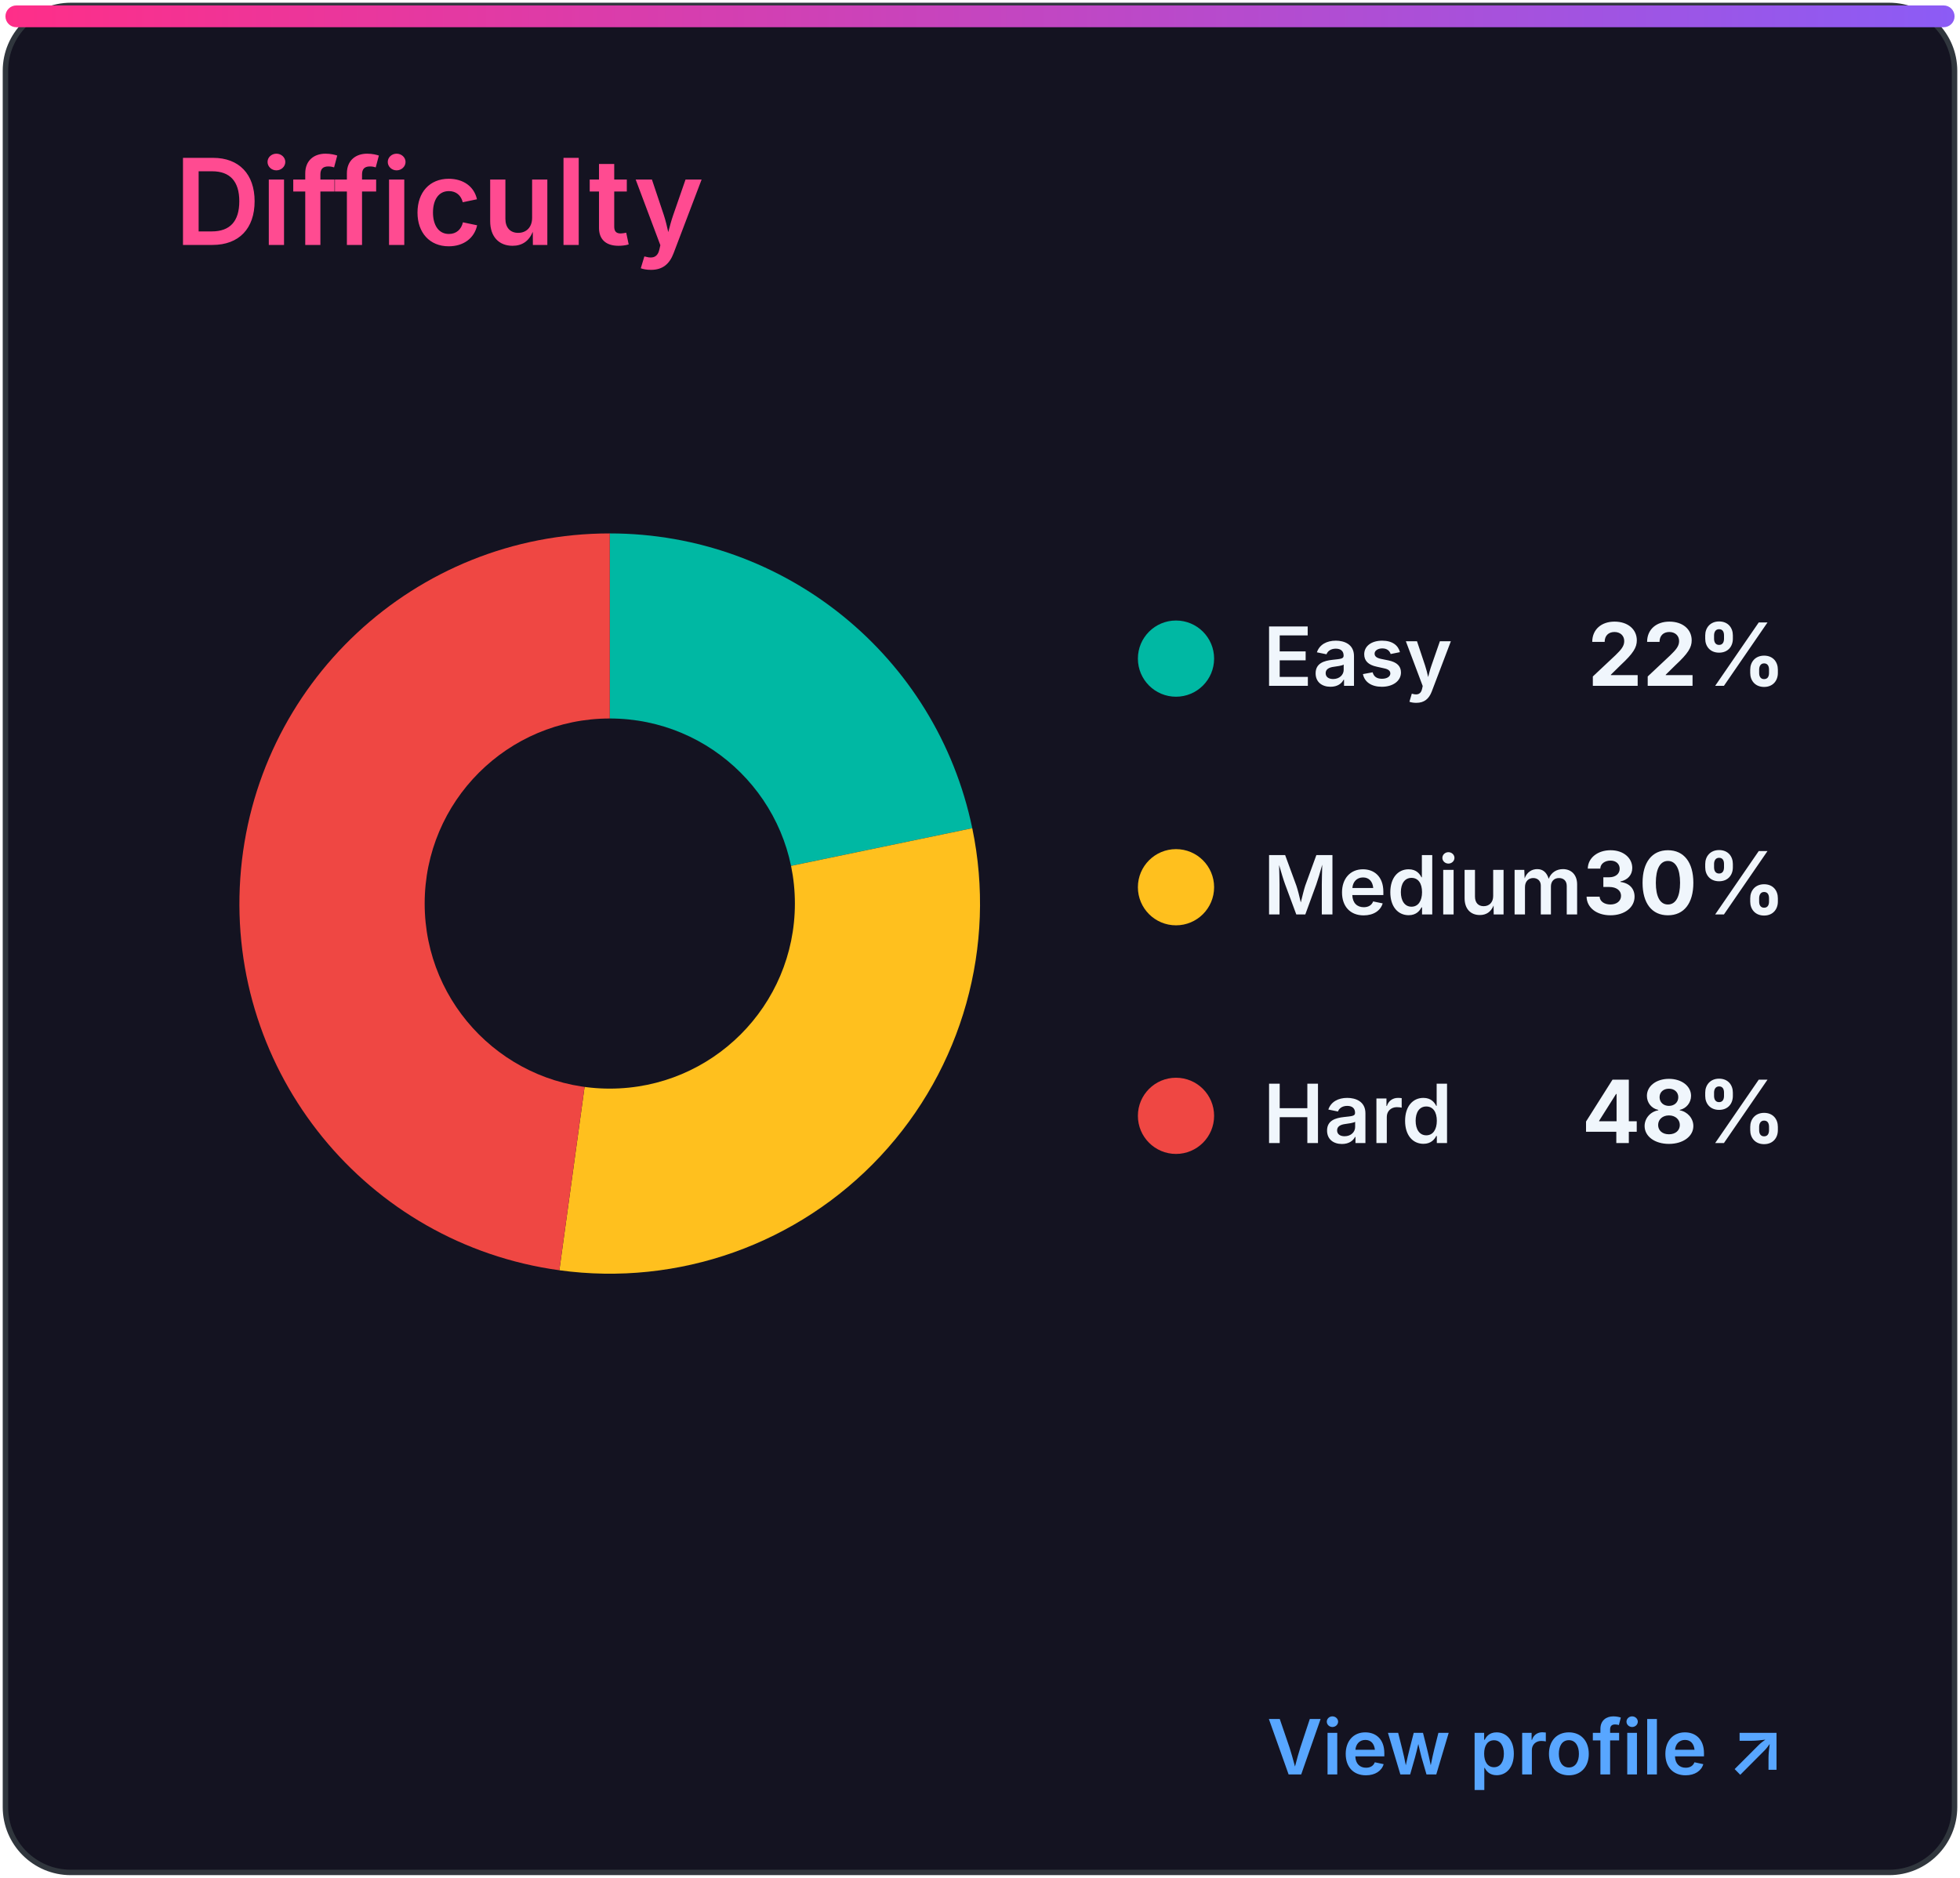
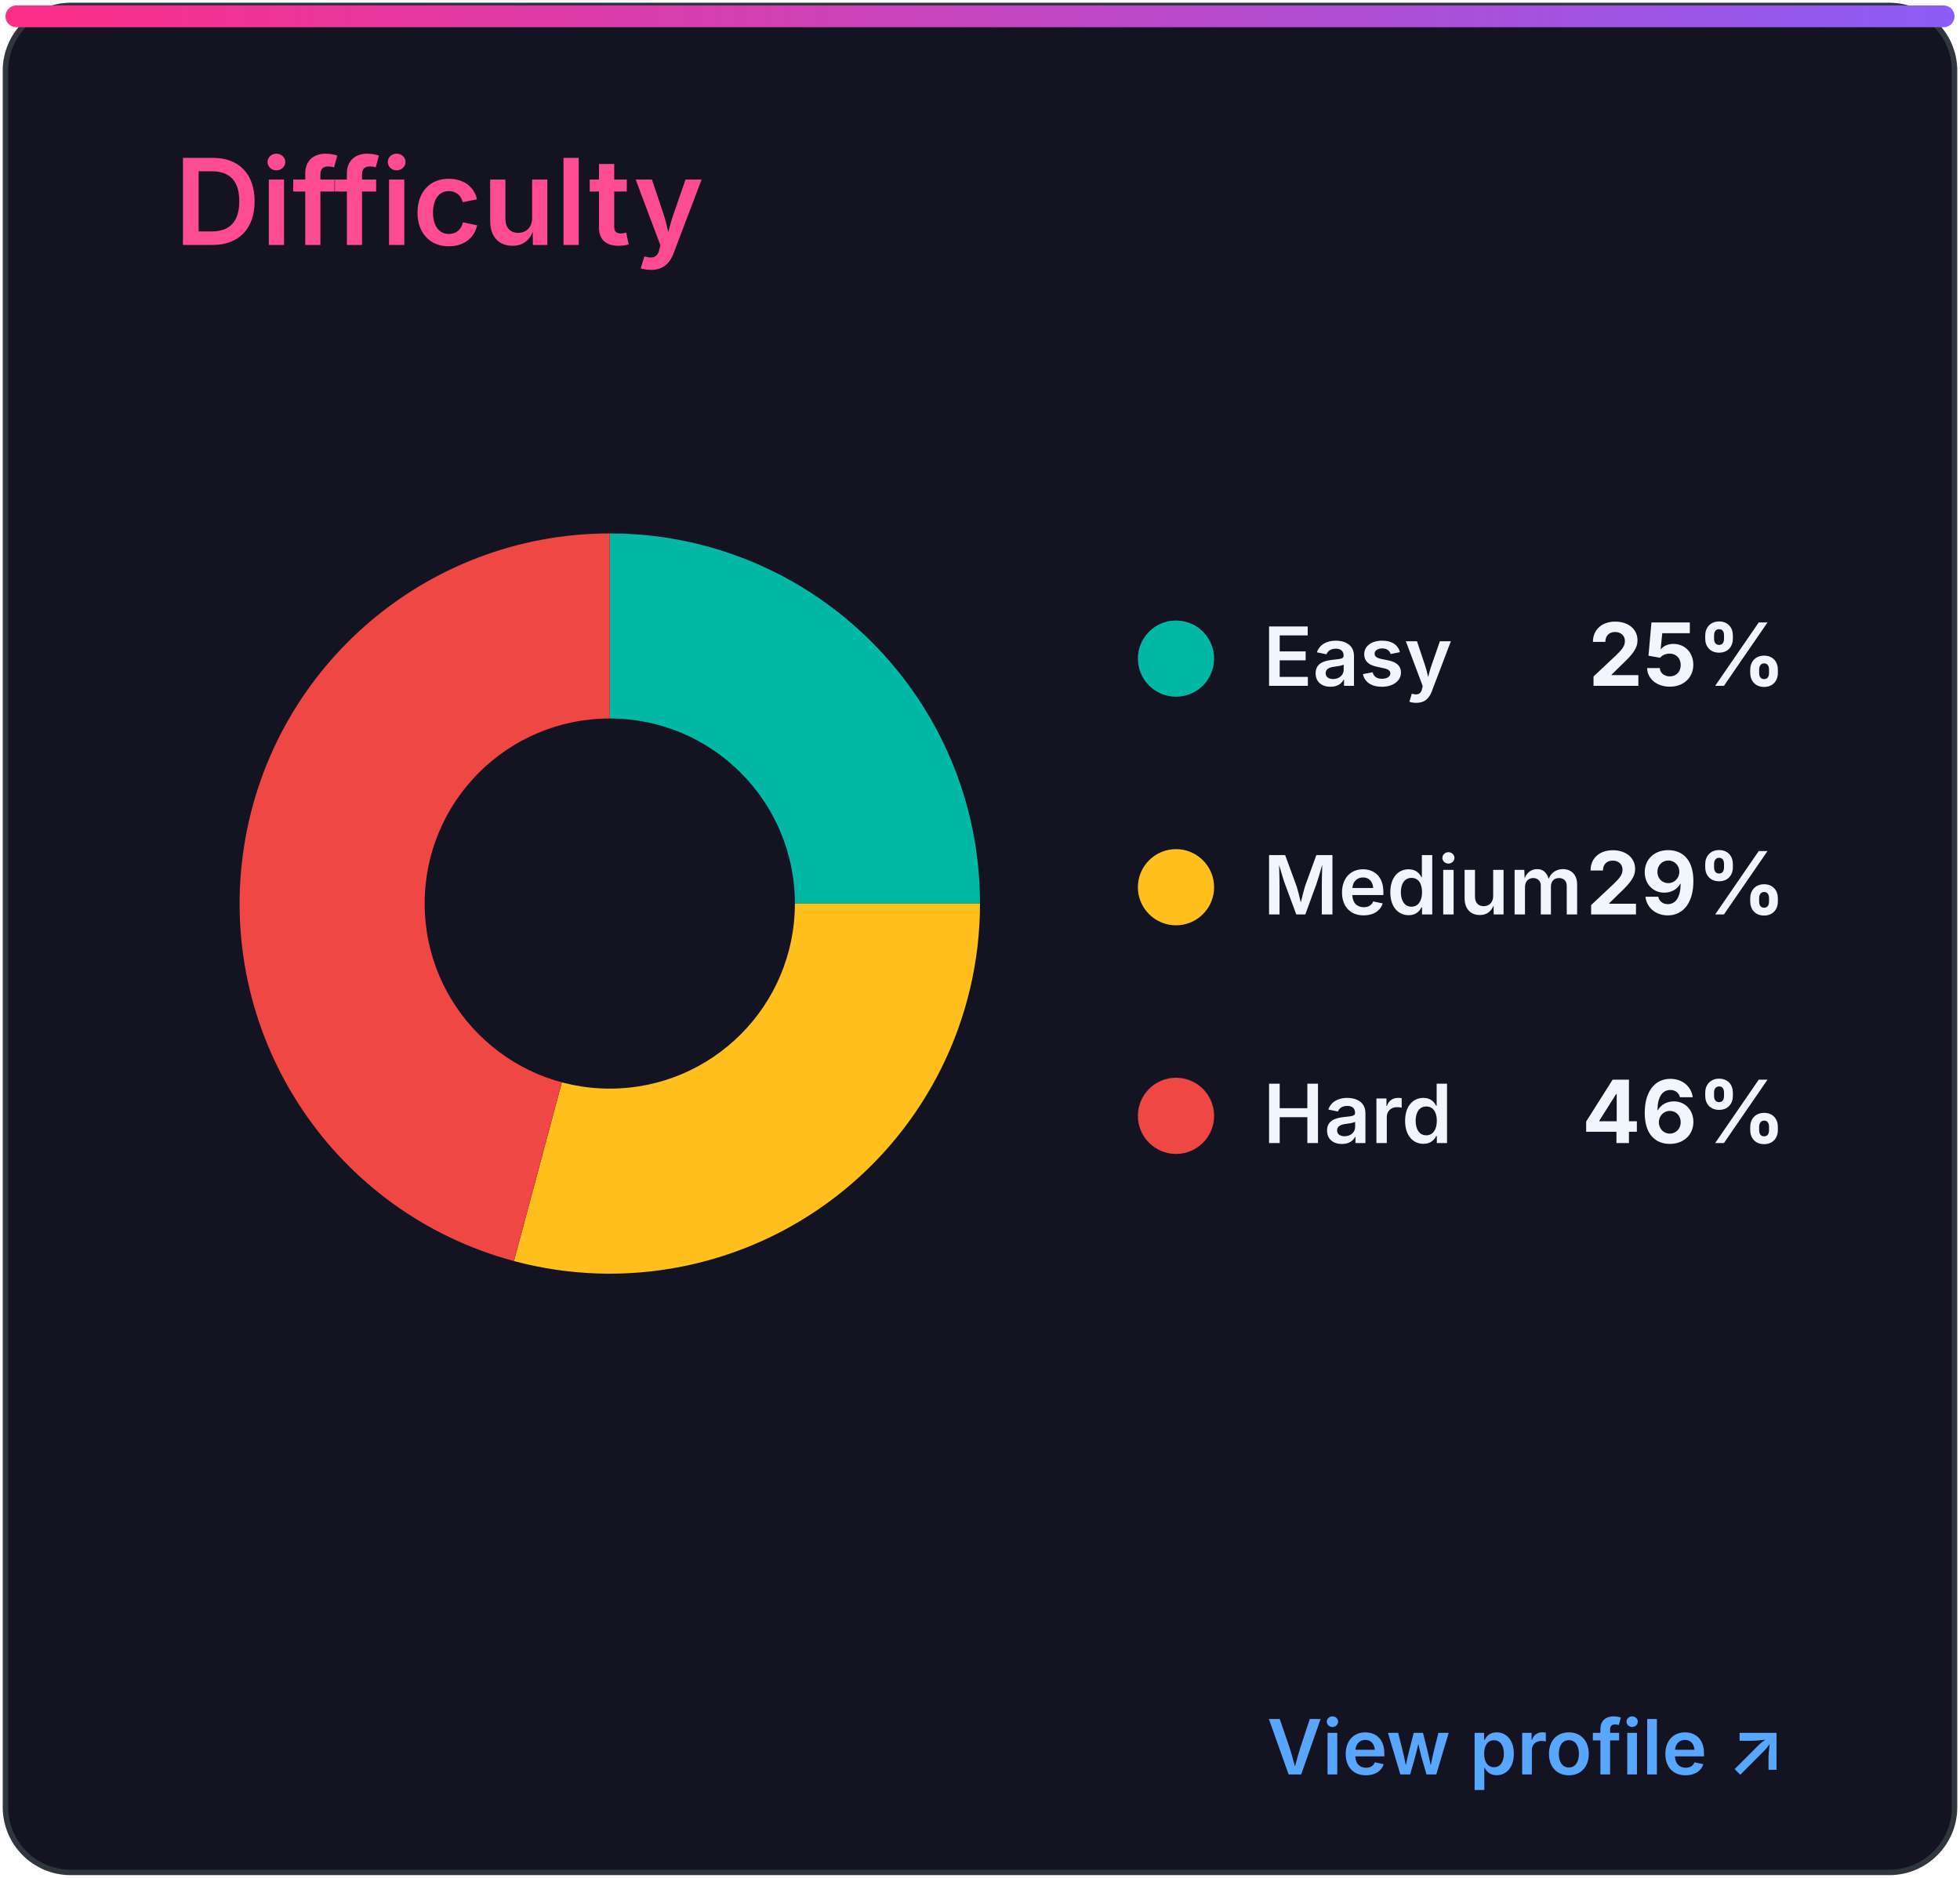
<svg xmlns="http://www.w3.org/2000/svg" width="360" height="345" viewBox="0 0 360 345" role="img" aria-labelledby="title desc">
  <defs>
    <linearGradient id="accent" x1="0" x2="1">
      <stop stop-color="#ff2e88" />
      <stop offset="1" stop-color="#8b5cf6" />
    </linearGradient>
    <clipPath id="bar">
      <rect x="32" y="82" width="296" height="8" rx="4" />
    </clipPath>
    <style>
.heading{font:600 22px -apple-system,BlinkMacSystemFont,'Segoe UI',sans-serif;fill:#ff4b91}
.eyebrow{font:600 10px -apple-system,BlinkMacSystemFont,'Segoe UI',sans-serif;letter-spacing:1.2px;fill:#8b949e}
.total{font:700 52px -apple-system,BlinkMacSystemFont,'Segoe UI',sans-serif;fill:#f0f6fc}
.metric{font:600 15px -apple-system,BlinkMacSystemFont,'Segoe UI',sans-serif;fill:#f0f6fc}
.count{font:700 16px -apple-system,BlinkMacSystemFont,'Segoe UI',sans-serif;fill:#f0f6fc}
.muted{font:500 13px -apple-system,BlinkMacSystemFont,'Segoe UI',sans-serif;fill:#8b949e}
.language{font:700 31px -apple-system,BlinkMacSystemFont,'Segoe UI',sans-serif;fill:#f0f6fc}
.link{font:600 14px -apple-system,BlinkMacSystemFont,'Segoe UI',sans-serif;fill:#58a6ff}
</style>
  </defs>
  <rect x="1" y="1" width="358" height="343" rx="12" fill="#141321" stroke="#30363d" />
  <rect x="1" y="1" width="358" height="4" rx="2" fill="url(#accent)" />
  <text x="32" y="45" class="heading">Difficulty</text>
-   <path d="M 112 166 L 112.00 98.00 A 68 68 0 0 1 178.58 152.16 Z" fill="#00b8a3" />
-   <path d="M 112 166 L 178.58 152.16 A 68 68 0 0 1 102.74 233.37 Z" fill="#ffc01e" />
-   <path d="M 112 166 L 102.74 233.37 A 68 68 0 0 1 112.00 98.00 Z" fill="#ef4743" />
+   <path d="M 112 166 L 112.00 98.00 A 68 68 0 0 1 180.00 166.00 Z" fill="#00b8a3" />
+   <path d="M 112 166 L 180.00 166.00 A 68 68 0 0 1 94.40 231.68 Z" fill="#ffc01e" />
+   <path d="M 112 166 L 94.40 231.68 A 68 68 0 0 1 112.00 98.00 Z" fill="#ef4743" />
  <circle cx="112" cy="166" r="34" fill="#141321" />
  <circle cx="216" cy="121" r="7" fill="#00b8a3" />
  <text x="232" y="126" class="metric">Easy</text>
-   <text x="328" y="126" class="count" text-anchor="end">22%</text>
+   <text x="328" y="126" class="count" text-anchor="end">25%</text>
  <circle cx="216" cy="163" r="7" fill="#ffc01e" />
  <text x="232" y="168" class="metric">Medium</text>
-   <text x="328" y="168" class="count" text-anchor="end">30%</text>
+   <text x="328" y="168" class="count" text-anchor="end">29%</text>
  <circle cx="216" cy="205" r="7" fill="#ef4743" />
  <text x="232" y="210" class="metric">Hard</text>
-   <text x="328" y="210" class="count" text-anchor="end">48%</text>
+   <text x="328" y="210" class="count" text-anchor="end">46%</text>
  <text x="328" y="326" class="link" text-anchor="end">View profile ↗</text>
</svg>
